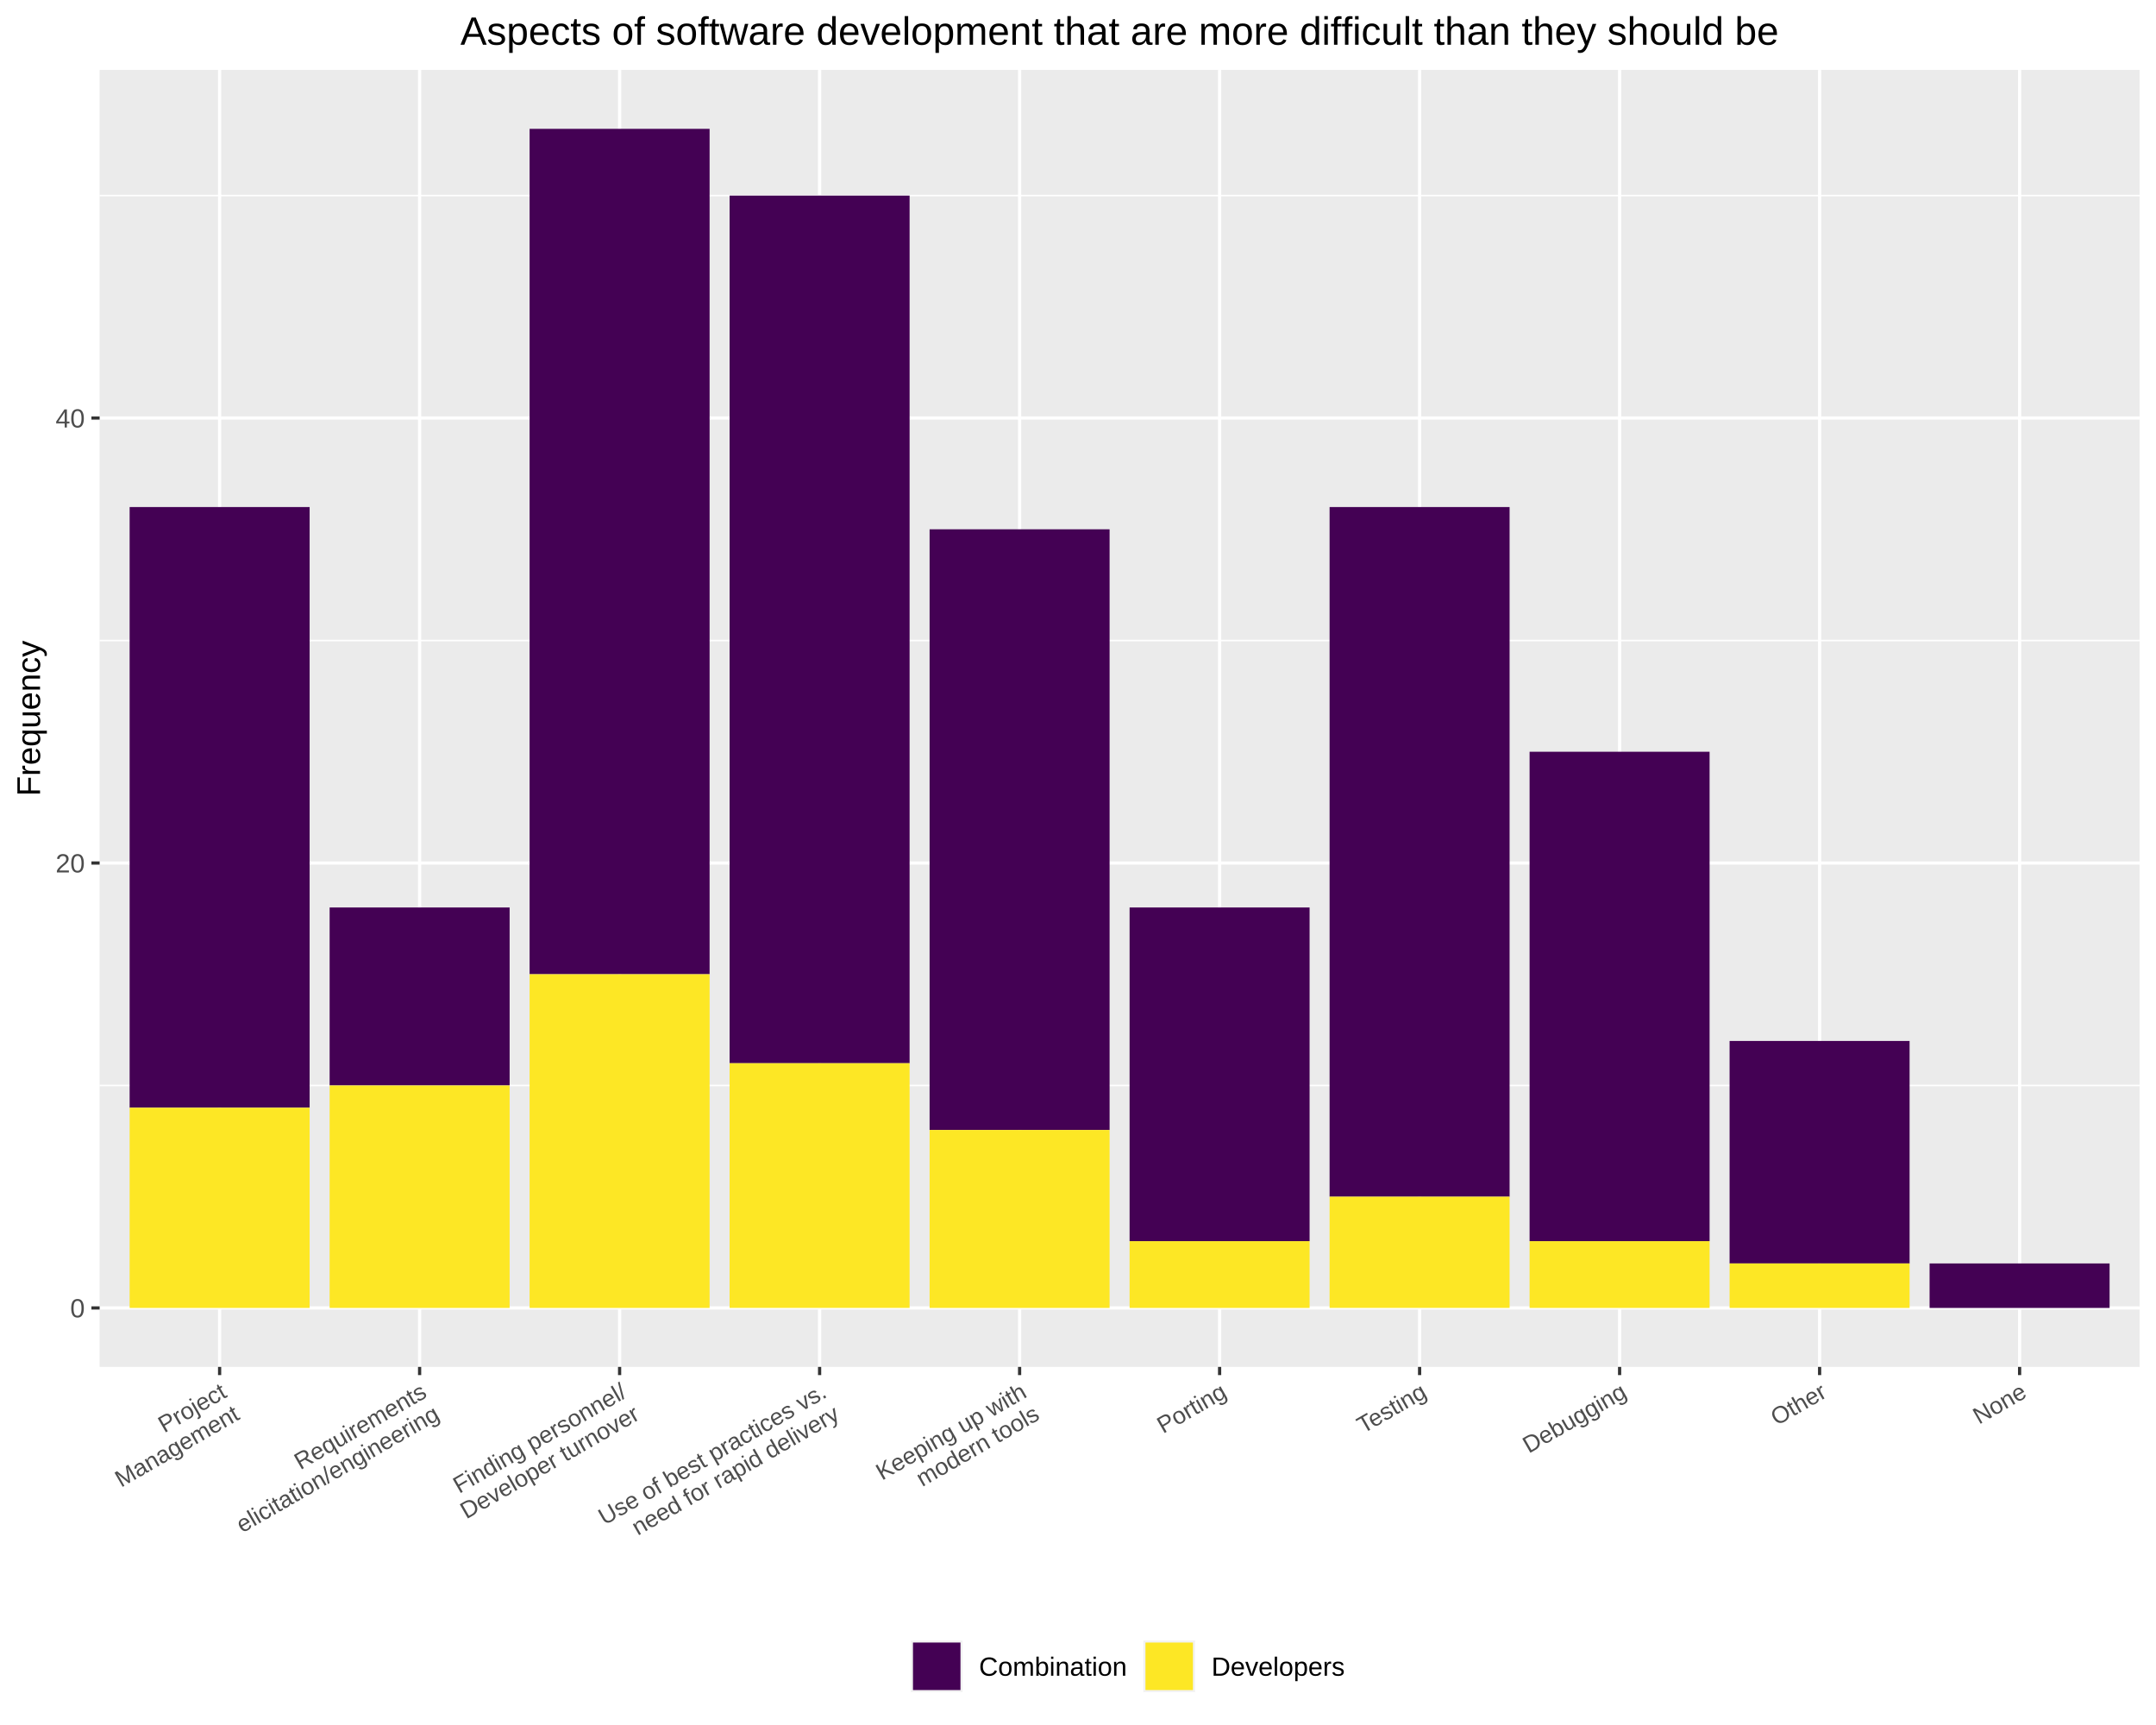
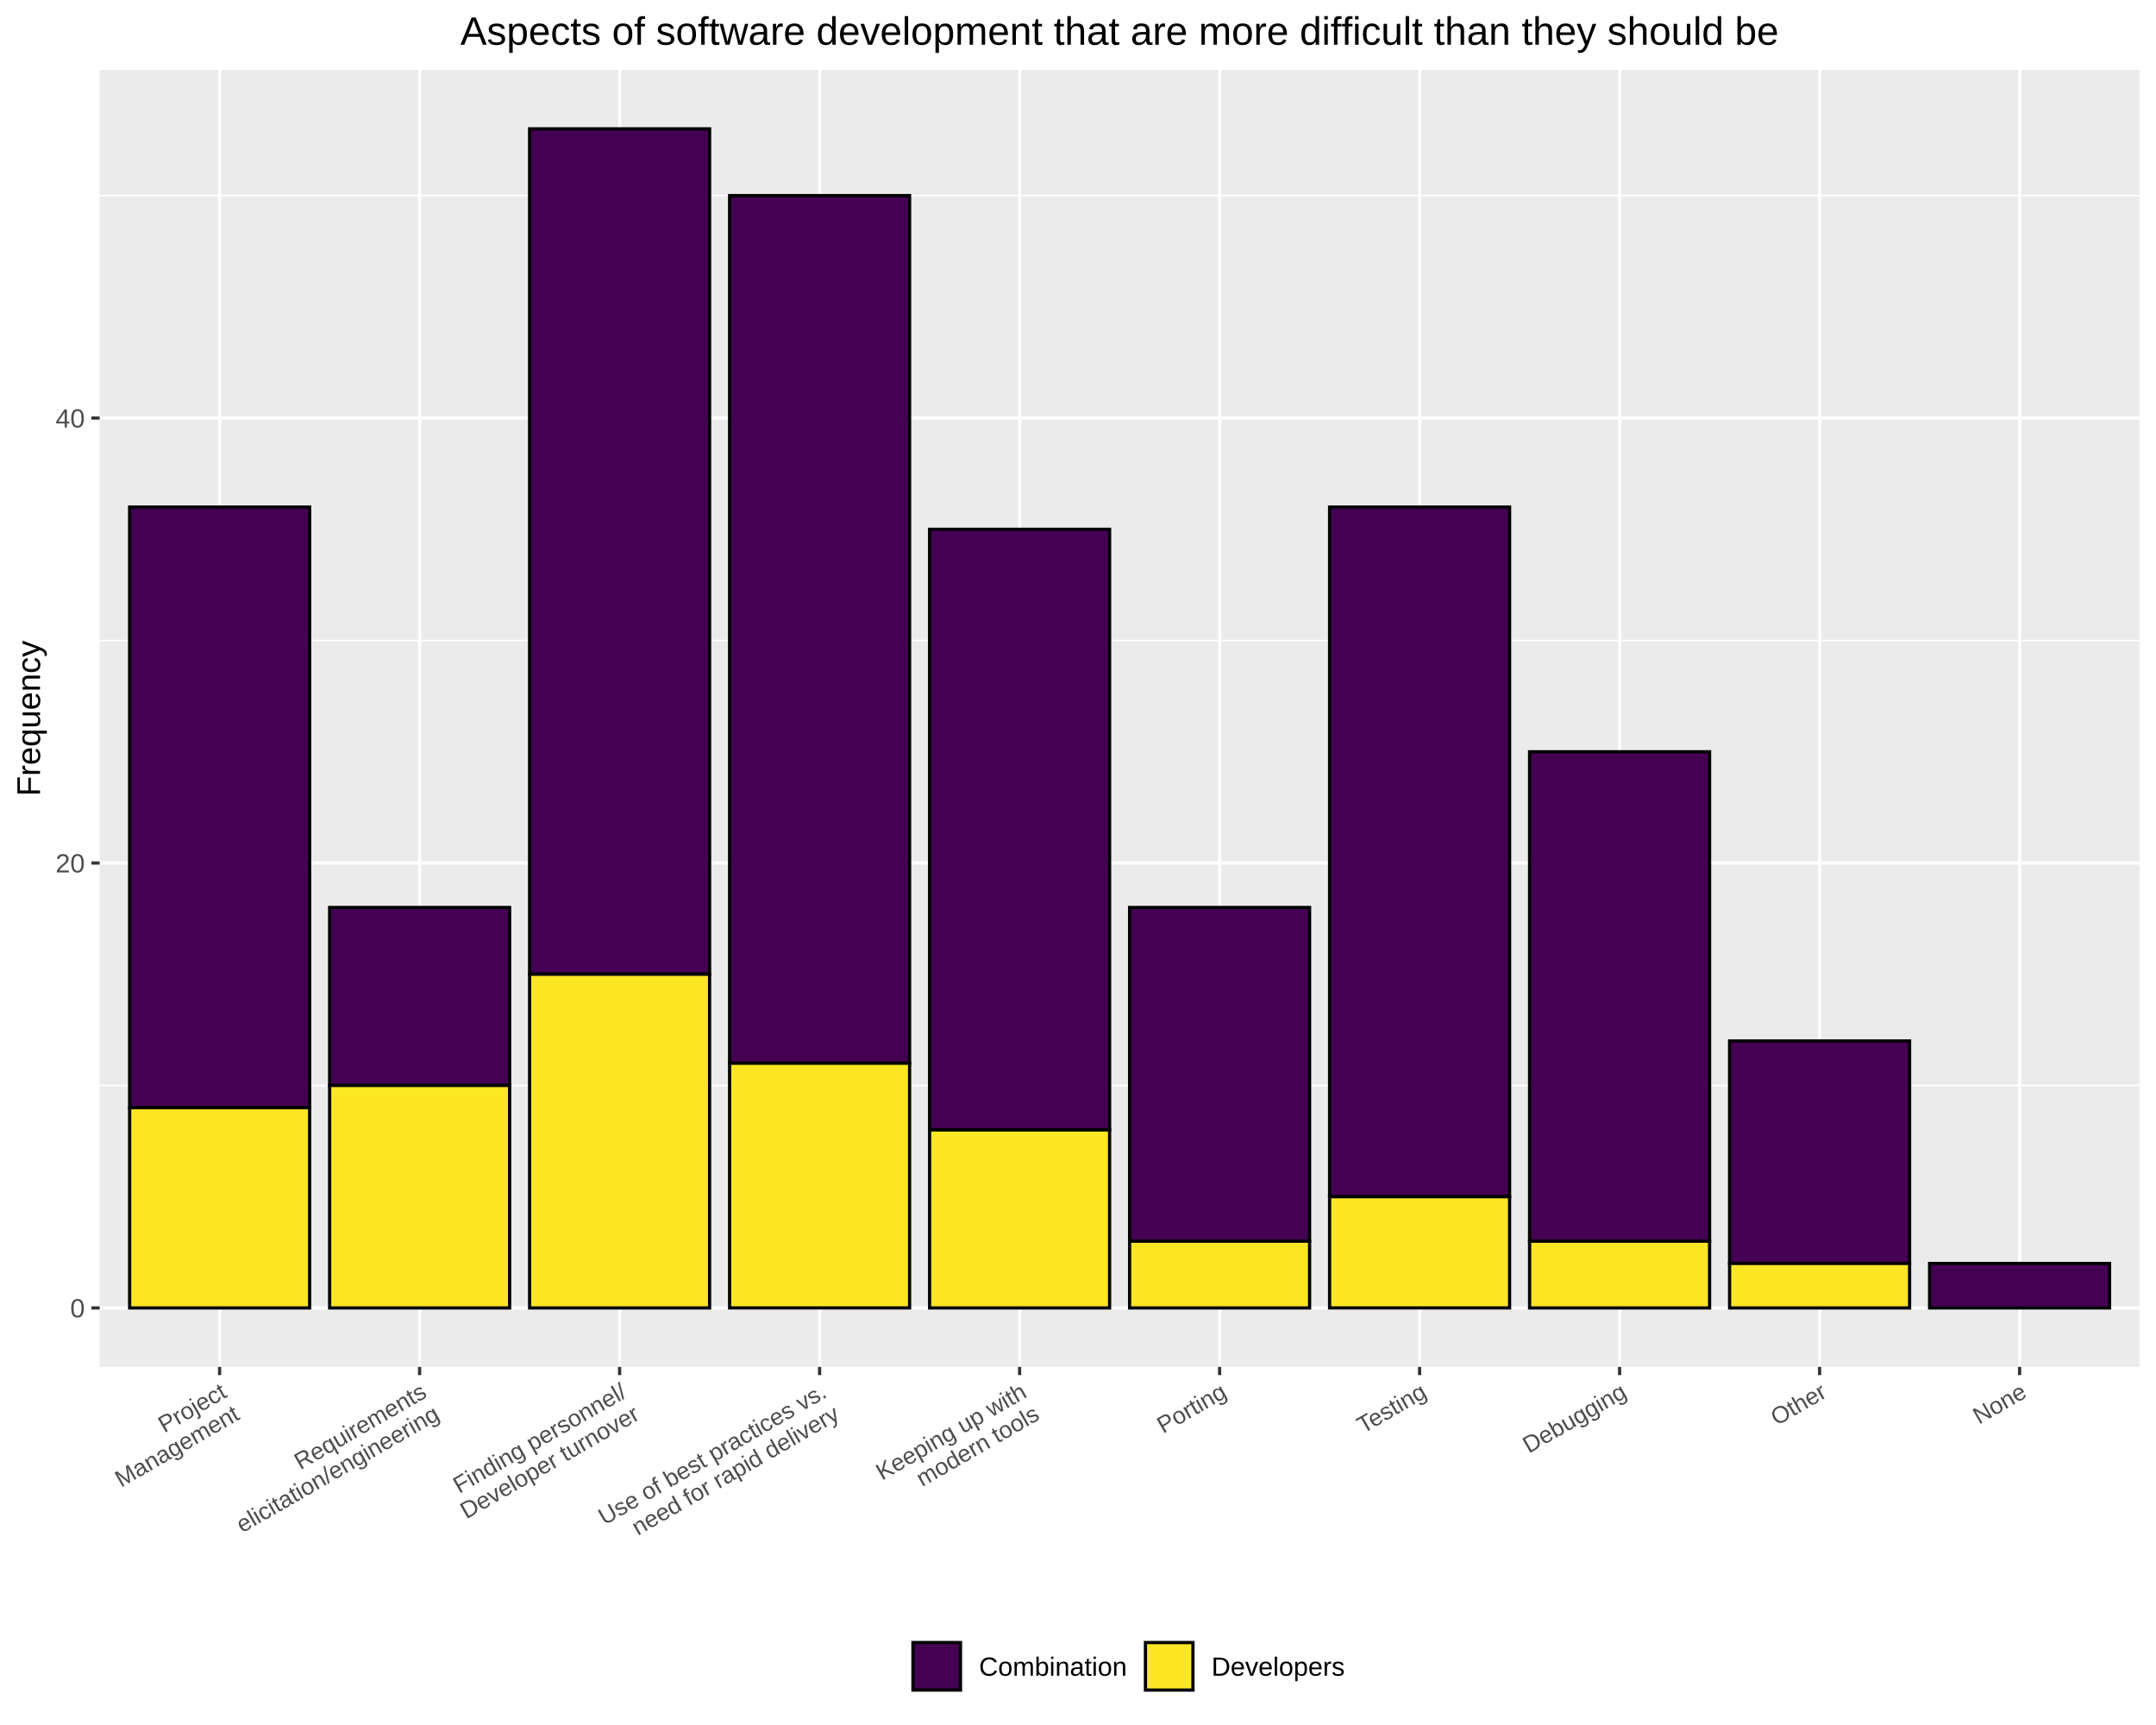
<svg xmlns="http://www.w3.org/2000/svg" class="svglite" width="720.00pt" height="576.00pt" viewBox="0 0 720.00 576.00">
  <defs>
    <style type="text/css">
    .svglite line, .svglite polyline, .svglite polygon, .svglite path, .svglite rect, .svglite circle {
      fill: none;
      stroke: #000000;
      stroke-linecap: round;
      stroke-linejoin: round;
      stroke-miterlimit: 10.00;
    }
    .svglite text {
      white-space: pre;
    }
  </style>
  </defs>
  <rect width="100%" height="100%" style="stroke: none; fill: #FFFFFF;" />
  <defs>
    <clipPath id="cpMC4wMHw3MjAuMDB8MC4wMHw1NzYuMDA=">
      <rect x="0.00" y="0.00" width="720.00" height="576.00" />
    </clipPath>
  </defs>
  <g clip-path="url(#cpMC4wMHw3MjAuMDB8MC4wMHw1NzYuMDA=)">
    <rect x="0.00" y="0.00" width="720.00" height="576.00" style="stroke-width: 1.07; stroke: #FFFFFF; fill: #FFFFFF;" />
  </g>
  <defs>
    <clipPath id="cpMzMuMjd8NzE0LjUyfDIzLjM0fDQ1Ni40Mg==">
      <rect x="33.27" y="23.34" width="681.25" height="433.09" />
    </clipPath>
  </defs>
  <g clip-path="url(#cpMzMuMjd8NzE0LjUyfDIzLjM0fDQ1Ni40Mg==)">
    <rect x="33.27" y="23.34" width="681.25" height="433.09" style="stroke-width: 1.07; stroke: none; fill: #EBEBEB;" />
    <polyline points="33.27,362.45 714.52,362.45 " style="stroke-width: 0.53; stroke: #FFFFFF; stroke-linecap: butt;" />
    <polyline points="33.27,213.88 714.52,213.88 " style="stroke-width: 0.53; stroke: #FFFFFF; stroke-linecap: butt;" />
    <polyline points="33.27,65.31 714.52,65.31 " style="stroke-width: 0.53; stroke: #FFFFFF; stroke-linecap: butt;" />
    <polyline points="33.27,436.74 714.52,436.74 " style="stroke-width: 1.07; stroke: #FFFFFF; stroke-linecap: butt;" />
    <polyline points="33.27,288.17 714.52,288.17 " style="stroke-width: 1.07; stroke: #FFFFFF; stroke-linecap: butt;" />
    <polyline points="33.27,139.59 714.52,139.59 " style="stroke-width: 1.07; stroke: #FFFFFF; stroke-linecap: butt;" />
    <polyline points="73.34,456.42 73.34,23.34 " style="stroke-width: 1.07; stroke: #FFFFFF; stroke-linecap: butt;" />
    <polyline points="140.13,456.42 140.13,23.34 " style="stroke-width: 1.07; stroke: #FFFFFF; stroke-linecap: butt;" />
    <polyline points="206.92,456.42 206.92,23.34 " style="stroke-width: 1.07; stroke: #FFFFFF; stroke-linecap: butt;" />
    <polyline points="273.71,456.42 273.71,23.34 " style="stroke-width: 1.07; stroke: #FFFFFF; stroke-linecap: butt;" />
    <polyline points="340.50,456.42 340.50,23.34 " style="stroke-width: 1.07; stroke: #FFFFFF; stroke-linecap: butt;" />
    <polyline points="407.29,456.42 407.29,23.34 " style="stroke-width: 1.07; stroke: #FFFFFF; stroke-linecap: butt;" />
    <polyline points="474.08,456.42 474.08,23.34 " style="stroke-width: 1.07; stroke: #FFFFFF; stroke-linecap: butt;" />
    <polyline points="540.87,456.42 540.87,23.34 " style="stroke-width: 1.07; stroke: #FFFFFF; stroke-linecap: butt;" />
    <polyline points="607.66,456.42 607.66,23.34 " style="stroke-width: 1.07; stroke: #FFFFFF; stroke-linecap: butt;" />
    <polyline points="674.45,456.42 674.45,23.34 " style="stroke-width: 1.07; stroke: #FFFFFF; stroke-linecap: butt;" />
-     <rect x="43.29" y="169.31" width="60.11" height="200.57" style="stroke-width: 1.07; stroke: none; stroke-linecap: square; stroke-linejoin: miter; fill: #440154;" />
-     <rect x="43.29" y="369.88" width="60.11" height="66.86" style="stroke-width: 1.07; stroke: none; stroke-linecap: square; stroke-linejoin: miter; fill: #FDE725;" />
-     <rect x="110.08" y="303.02" width="60.11" height="59.43" style="stroke-width: 1.07; stroke: none; stroke-linecap: square; stroke-linejoin: miter; fill: #440154;" />
-     <rect x="110.08" y="362.45" width="60.11" height="74.29" style="stroke-width: 1.07; stroke: none; stroke-linecap: square; stroke-linejoin: miter; fill: #FDE725;" />
-     <rect x="176.86" y="43.02" width="60.11" height="282.29" style="stroke-width: 1.07; stroke: none; stroke-linecap: square; stroke-linejoin: miter; fill: #440154;" />
-     <rect x="176.86" y="325.31" width="60.11" height="111.43" style="stroke-width: 1.07; stroke: none; stroke-linecap: square; stroke-linejoin: miter; fill: #FDE725;" />
-     <rect x="243.65" y="65.31" width="60.11" height="289.72" style="stroke-width: 1.07; stroke: none; stroke-linecap: square; stroke-linejoin: miter; fill: #440154;" />
-     <rect x="243.65" y="355.02" width="60.11" height="81.71" style="stroke-width: 1.07; stroke: none; stroke-linecap: square; stroke-linejoin: miter; fill: #FDE725;" />
-     <rect x="310.44" y="176.74" width="60.11" height="200.57" style="stroke-width: 1.07; stroke: none; stroke-linecap: square; stroke-linejoin: miter; fill: #440154;" />
-     <rect x="310.44" y="377.31" width="60.11" height="59.43" style="stroke-width: 1.07; stroke: none; stroke-linecap: square; stroke-linejoin: miter; fill: #FDE725;" />
-     <rect x="377.23" y="303.02" width="60.11" height="111.43" style="stroke-width: 1.07; stroke: none; stroke-linecap: square; stroke-linejoin: miter; fill: #440154;" />
-     <rect x="377.23" y="414.45" width="60.11" height="22.29" style="stroke-width: 1.07; stroke: none; stroke-linecap: square; stroke-linejoin: miter; fill: #FDE725;" />
-     <rect x="444.02" y="169.31" width="60.11" height="230.29" style="stroke-width: 1.07; stroke: none; stroke-linecap: square; stroke-linejoin: miter; fill: #440154;" />
-     <rect x="444.02" y="399.59" width="60.11" height="37.14" style="stroke-width: 1.07; stroke: none; stroke-linecap: square; stroke-linejoin: miter; fill: #FDE725;" />
-     <rect x="510.81" y="251.02" width="60.11" height="163.43" style="stroke-width: 1.07; stroke: none; stroke-linecap: square; stroke-linejoin: miter; fill: #440154;" />
-     <rect x="510.81" y="414.45" width="60.11" height="22.29" style="stroke-width: 1.07; stroke: none; stroke-linecap: square; stroke-linejoin: miter; fill: #FDE725;" />
-     <rect x="577.60" y="347.59" width="60.11" height="74.29" style="stroke-width: 1.07; stroke: none; stroke-linecap: square; stroke-linejoin: miter; fill: #440154;" />
-     <rect x="577.60" y="421.88" width="60.11" height="14.86" style="stroke-width: 1.07; stroke: none; stroke-linecap: square; stroke-linejoin: miter; fill: #FDE725;" />
-     <rect x="644.39" y="421.88" width="60.11" height="14.86" style="stroke-width: 1.07; stroke: none; stroke-linecap: square; stroke-linejoin: miter; fill: #440154;" />
+     <rect x="43.29" y="169.31" width="60.11" height="200.57" style="stroke-width: 1.07; stroke-linecap: square; stroke-linejoin: miter; fill: #440154;" />
+     <rect x="43.29" y="369.88" width="60.11" height="66.86" style="stroke-width: 1.07; stroke-linecap: square; stroke-linejoin: miter; fill: #FDE725;" />
+     <rect x="110.08" y="303.02" width="60.11" height="59.43" style="stroke-width: 1.07; stroke-linecap: square; stroke-linejoin: miter; fill: #440154;" />
+     <rect x="110.08" y="362.45" width="60.11" height="74.29" style="stroke-width: 1.07; stroke-linecap: square; stroke-linejoin: miter; fill: #FDE725;" />
+     <rect x="176.86" y="43.02" width="60.11" height="282.29" style="stroke-width: 1.07; stroke-linecap: square; stroke-linejoin: miter; fill: #440154;" />
+     <rect x="176.86" y="325.31" width="60.11" height="111.43" style="stroke-width: 1.07; stroke-linecap: square; stroke-linejoin: miter; fill: #FDE725;" />
+     <rect x="243.65" y="65.31" width="60.11" height="289.72" style="stroke-width: 1.07; stroke-linecap: square; stroke-linejoin: miter; fill: #440154;" />
+     <rect x="243.65" y="355.02" width="60.11" height="81.71" style="stroke-width: 1.07; stroke-linecap: square; stroke-linejoin: miter; fill: #FDE725;" />
+     <rect x="310.44" y="176.74" width="60.11" height="200.57" style="stroke-width: 1.07; stroke-linecap: square; stroke-linejoin: miter; fill: #440154;" />
+     <rect x="310.44" y="377.31" width="60.11" height="59.43" style="stroke-width: 1.07; stroke-linecap: square; stroke-linejoin: miter; fill: #FDE725;" />
+     <rect x="377.23" y="303.02" width="60.11" height="111.43" style="stroke-width: 1.07; stroke-linecap: square; stroke-linejoin: miter; fill: #440154;" />
+     <rect x="377.23" y="414.45" width="60.11" height="22.29" style="stroke-width: 1.07; stroke-linecap: square; stroke-linejoin: miter; fill: #FDE725;" />
+     <rect x="444.02" y="169.31" width="60.11" height="230.29" style="stroke-width: 1.07; stroke-linecap: square; stroke-linejoin: miter; fill: #440154;" />
+     <rect x="444.02" y="399.59" width="60.11" height="37.14" style="stroke-width: 1.07; stroke-linecap: square; stroke-linejoin: miter; fill: #FDE725;" />
+     <rect x="510.81" y="251.02" width="60.11" height="163.43" style="stroke-width: 1.07; stroke-linecap: square; stroke-linejoin: miter; fill: #440154;" />
+     <rect x="510.81" y="414.45" width="60.11" height="22.29" style="stroke-width: 1.07; stroke-linecap: square; stroke-linejoin: miter; fill: #FDE725;" />
+     <rect x="577.60" y="347.59" width="60.11" height="74.29" style="stroke-width: 1.07; stroke-linecap: square; stroke-linejoin: miter; fill: #440154;" />
+     <rect x="577.60" y="421.88" width="60.11" height="14.86" style="stroke-width: 1.07; stroke-linecap: square; stroke-linejoin: miter; fill: #FDE725;" />
+     <rect x="644.39" y="421.88" width="60.11" height="14.86" style="stroke-width: 1.07; stroke-linecap: square; stroke-linejoin: miter; fill: #440154;" />
  </g>
  <g clip-path="url(#cpMC4wMHw3MjAuMDB8MC4wMHw1NzYuMDA=)">
    <text x="28.34" y="439.89" text-anchor="end" style="font-size: 8.80px;fill: #4D4D4D; font-family: &quot;Arial&quot;;" textLength="4.90px" lengthAdjust="spacingAndGlyphs">0</text>
    <text x="28.34" y="291.32" text-anchor="end" style="font-size: 8.80px;fill: #4D4D4D; font-family: &quot;Arial&quot;;" textLength="9.79px" lengthAdjust="spacingAndGlyphs">20</text>
    <text x="28.34" y="142.75" text-anchor="end" style="font-size: 8.80px;fill: #4D4D4D; font-family: &quot;Arial&quot;;" textLength="9.79px" lengthAdjust="spacingAndGlyphs">40</text>
    <polyline points="30.53,436.74 33.27,436.74 " style="stroke-width: 1.07; stroke: #333333; stroke-linecap: butt;" />
    <polyline points="30.53,288.17 33.27,288.17 " style="stroke-width: 1.07; stroke: #333333; stroke-linecap: butt;" />
    <polyline points="30.53,139.59 33.27,139.59 " style="stroke-width: 1.07; stroke: #333333; stroke-linecap: butt;" />
    <polyline points="73.34,459.16 73.34,456.42 " style="stroke-width: 1.07; stroke: #333333; stroke-linecap: butt;" />
    <polyline points="140.13,459.16 140.13,456.42 " style="stroke-width: 1.07; stroke: #333333; stroke-linecap: butt;" />
    <polyline points="206.92,459.16 206.92,456.42 " style="stroke-width: 1.07; stroke: #333333; stroke-linecap: butt;" />
    <polyline points="273.71,459.16 273.71,456.42 " style="stroke-width: 1.07; stroke: #333333; stroke-linecap: butt;" />
    <polyline points="340.50,459.16 340.50,456.42 " style="stroke-width: 1.07; stroke: #333333; stroke-linecap: butt;" />
    <polyline points="407.29,459.16 407.29,456.42 " style="stroke-width: 1.07; stroke: #333333; stroke-linecap: butt;" />
    <polyline points="474.08,459.16 474.08,456.42 " style="stroke-width: 1.07; stroke: #333333; stroke-linecap: butt;" />
    <polyline points="540.87,459.16 540.87,456.42 " style="stroke-width: 1.07; stroke: #333333; stroke-linecap: butt;" />
    <polyline points="607.66,459.16 607.66,456.42 " style="stroke-width: 1.07; stroke: #333333; stroke-linecap: butt;" />
    <polyline points="674.45,459.16 674.45,456.42 " style="stroke-width: 1.07; stroke: #333333; stroke-linecap: butt;" />
    <text transform="translate(76.18,466.27) rotate(-30)" text-anchor="end" style="font-size: 7.92px;fill: #4D4D4D; font-family: &quot;Arial&quot;;" textLength="24.61px" lengthAdjust="spacingAndGlyphs">Project</text>
    <text transform="translate(80.45,473.68) rotate(-30)" text-anchor="end" style="font-size: 7.92px;fill: #4D4D4D; font-family: &quot;Arial&quot;;" textLength="46.17px" lengthAdjust="spacingAndGlyphs">Management</text>
    <text transform="translate(142.97,466.27) rotate(-30)" text-anchor="end" style="font-size: 7.92px;fill: #4D4D4D; font-family: &quot;Arial&quot;;" textLength="49.23px" lengthAdjust="spacingAndGlyphs">Requirements</text>
    <text transform="translate(147.24,473.68) rotate(-30)" text-anchor="end" style="font-size: 7.92px;fill: #4D4D4D; font-family: &quot;Arial&quot;;" textLength="76.51px" lengthAdjust="spacingAndGlyphs">elicitation/engineering</text>
    <text transform="translate(209.76,466.27) rotate(-30)" text-anchor="end" style="font-size: 7.92px;fill: #4D4D4D; font-family: &quot;Arial&quot;;" textLength="65.07px" lengthAdjust="spacingAndGlyphs">Finding personnel/</text>
    <text transform="translate(214.03,473.68) rotate(-30)" text-anchor="end" style="font-size: 7.92px;fill: #4D4D4D; font-family: &quot;Arial&quot;;" textLength="67.26px" lengthAdjust="spacingAndGlyphs">Developer turnover</text>
    <text transform="translate(276.55,466.27) rotate(-30)" text-anchor="end" style="font-size: 7.92px;fill: #4D4D4D; font-family: &quot;Arial&quot;;" textLength="86.13px" lengthAdjust="spacingAndGlyphs">Use of best practices vs.</text>
    <text transform="translate(280.82,473.68) rotate(-30)" text-anchor="end" style="font-size: 7.92px;fill: #4D4D4D; font-family: &quot;Arial&quot;;" textLength="78.26px" lengthAdjust="spacingAndGlyphs">need for rapid delivery</text>
    <text transform="translate(343.34,466.27) rotate(-30)" text-anchor="end" style="font-size: 7.92px;fill: #4D4D4D; font-family: &quot;Arial&quot;;" textLength="56.28px" lengthAdjust="spacingAndGlyphs">Keeping up with</text>
    <text transform="translate(347.61,473.68) rotate(-30)" text-anchor="end" style="font-size: 7.92px;fill: #4D4D4D; font-family: &quot;Arial&quot;;" textLength="45.72px" lengthAdjust="spacingAndGlyphs">modern tools</text>
    <text transform="translate(410.13,466.27) rotate(-30)" text-anchor="end" style="font-size: 7.92px;fill: #4D4D4D; font-family: &quot;Arial&quot;;" textLength="25.06px" lengthAdjust="spacingAndGlyphs">Porting</text>
    <text transform="translate(476.92,466.27) rotate(-30)" text-anchor="end" style="font-size: 7.92px;fill: #4D4D4D; font-family: &quot;Arial&quot;;" textLength="25.93px" lengthAdjust="spacingAndGlyphs">Testing</text>
    <text transform="translate(543.70,466.27) rotate(-30)" text-anchor="end" style="font-size: 7.92px;fill: #4D4D4D; font-family: &quot;Arial&quot;;" textLength="38.26px" lengthAdjust="spacingAndGlyphs">Debugging</text>
    <text transform="translate(610.49,466.27) rotate(-30)" text-anchor="end" style="font-size: 7.92px;fill: #4D4D4D; font-family: &quot;Arial&quot;;" textLength="19.78px" lengthAdjust="spacingAndGlyphs">Other</text>
    <text transform="translate(677.28,466.27) rotate(-30)" text-anchor="end" style="font-size: 7.92px;fill: #4D4D4D; font-family: &quot;Arial&quot;;" textLength="18.91px" lengthAdjust="spacingAndGlyphs">None</text>
    <text transform="translate(13.37,239.88) rotate(-90)" text-anchor="middle" style="font-size: 11.00px; font-family: &quot;Arial&quot;;" textLength="51.98px" lengthAdjust="spacingAndGlyphs">Frequency</text>
    <rect x="293.22" y="542.28" width="161.35" height="28.24" style="stroke-width: 1.07; stroke: none; fill: #FFFFFF;" />
    <rect x="304.18" y="547.76" width="17.28" height="17.28" style="stroke-width: 1.07; stroke: none; fill: #F2F2F2;" />
-     <rect x="304.89" y="548.47" width="15.86" height="15.86" style="stroke-width: 1.07; stroke: none; stroke-linecap: square; stroke-linejoin: miter; fill: #440154;" />
+     <rect x="304.89" y="548.47" width="15.86" height="15.86" style="stroke-width: 1.07; stroke-linecap: square; stroke-linejoin: miter; fill: #440154;" />
    <rect x="381.82" y="547.76" width="17.28" height="17.28" style="stroke-width: 1.07; stroke: none; fill: #F2F2F2;" />
-     <rect x="382.53" y="548.47" width="15.86" height="15.86" style="stroke-width: 1.07; stroke: none; stroke-linecap: square; stroke-linejoin: miter; fill: #FDE725;" />
+     <rect x="382.53" y="548.47" width="15.86" height="15.86" style="stroke-width: 1.07; stroke-linecap: square; stroke-linejoin: miter; fill: #FDE725;" />
    <text x="326.94" y="559.55" style="font-size: 8.80px; font-family: &quot;Arial&quot;;" textLength="49.40px" lengthAdjust="spacingAndGlyphs">Combination</text>
    <text x="404.58" y="559.55" style="font-size: 8.80px; font-family: &quot;Arial&quot;;" textLength="44.51px" lengthAdjust="spacingAndGlyphs">Developers</text>
    <text x="373.89" y="14.94" text-anchor="middle" style="font-size: 13.20px; font-family: &quot;Arial&quot;;" textLength="439.96px" lengthAdjust="spacingAndGlyphs">Aspects of software development that are more difﬁcult than they should be</text>
  </g>
</svg>
